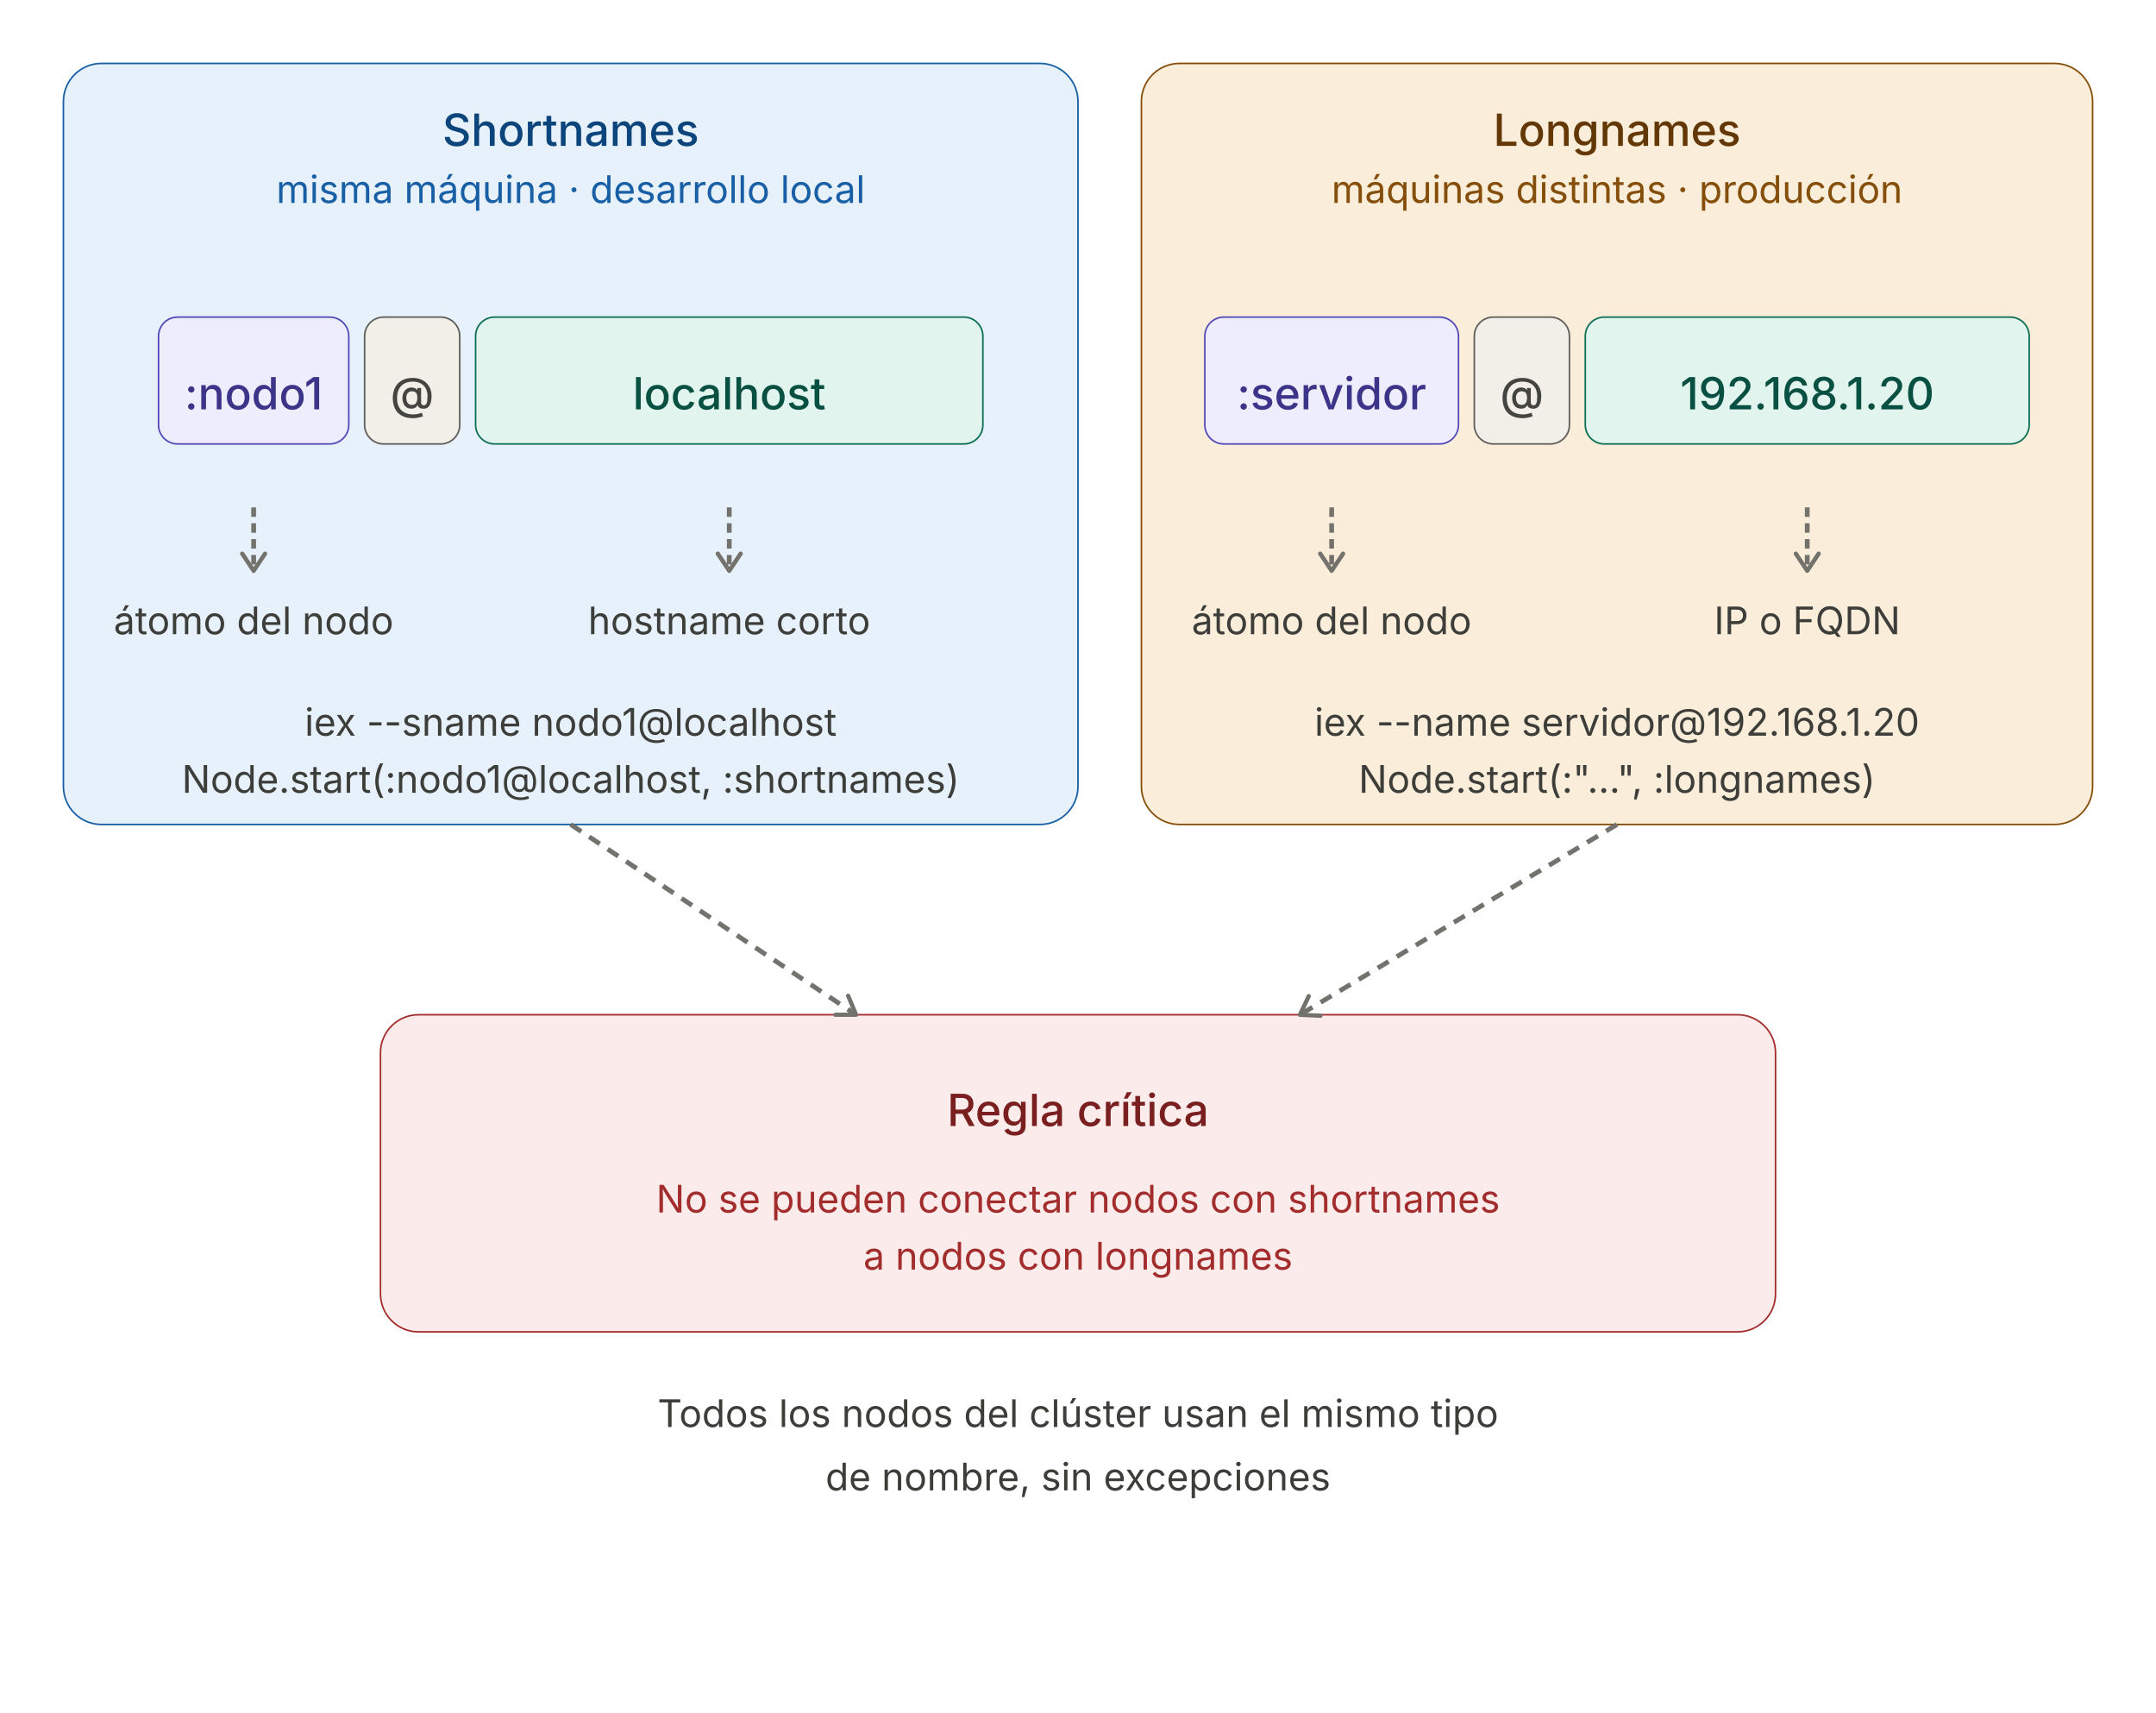
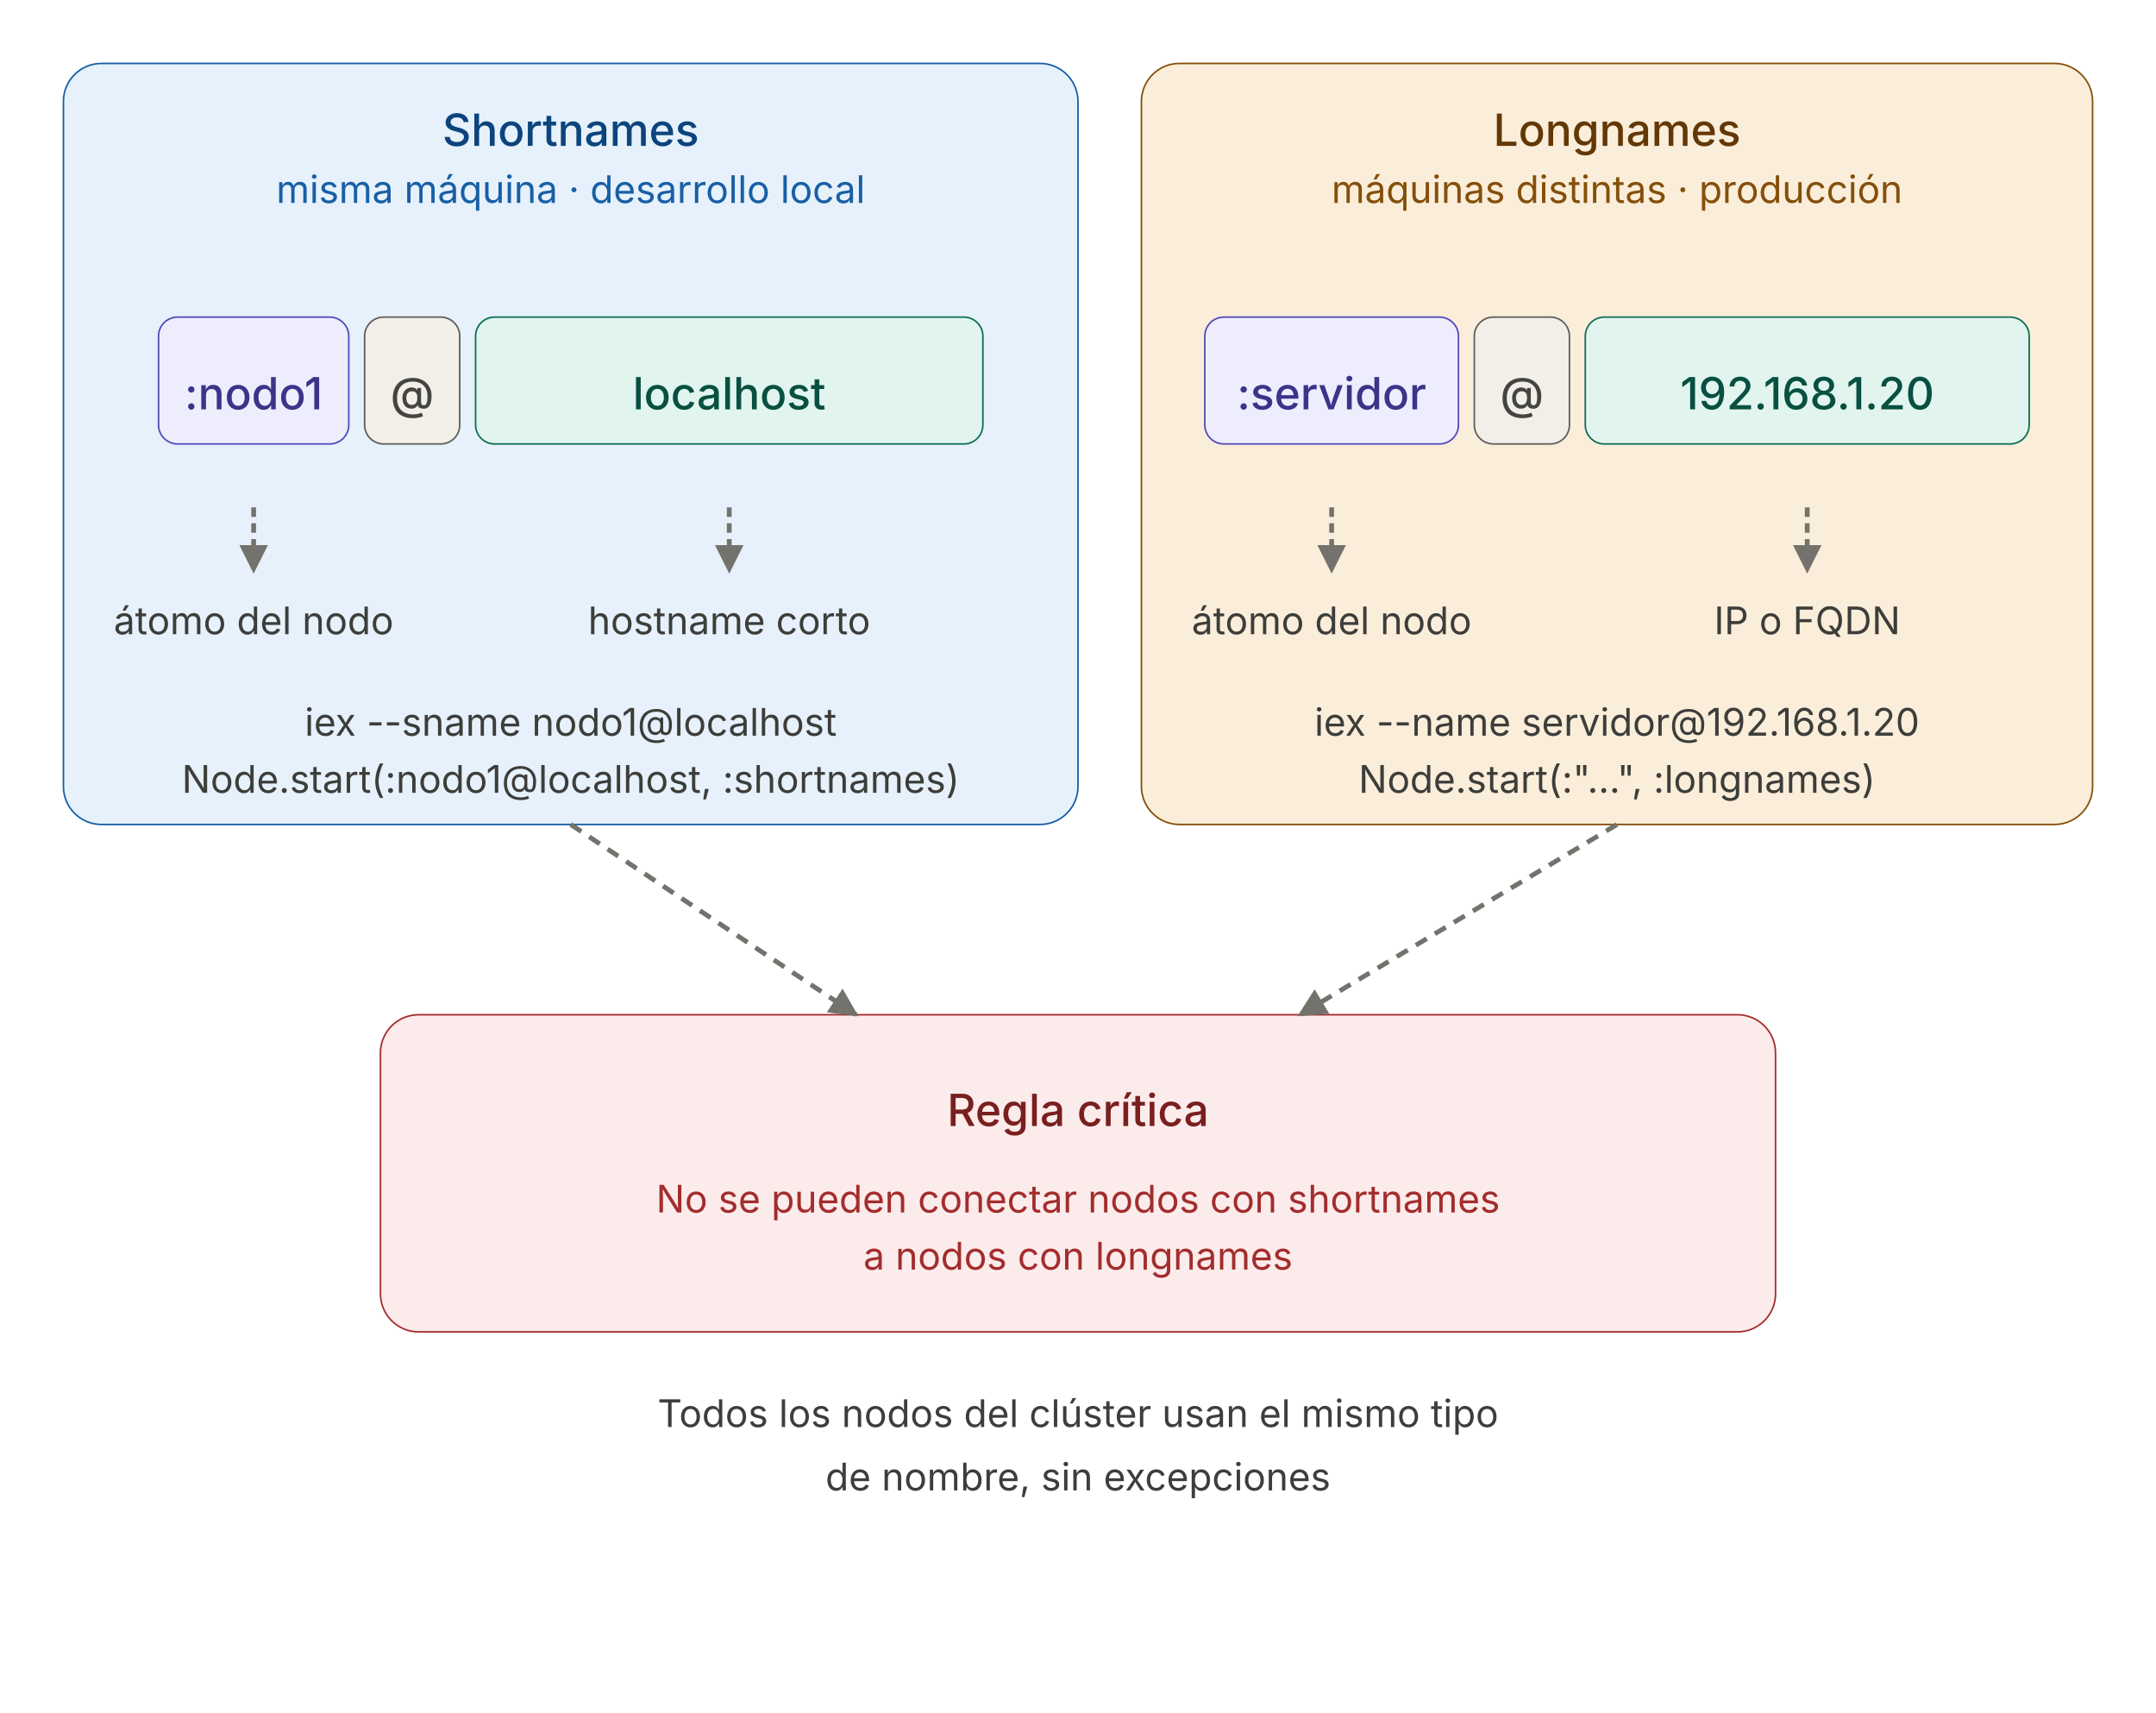
<svg xmlns="http://www.w3.org/2000/svg" width="100%" viewBox="0 0 680 540" role="img" style="">
  <defs>
-     <marker id="arrow" viewBox="0 0 10 10" refX="8" refY="5" markerWidth="6" markerHeight="6" orient="auto-start-reverse">
-       <path d="M2 1L8 5L2 9" fill="none" stroke="context-stroke" stroke-width="1.5" stroke-linecap="round" stroke-linejoin="round" />
+     <marker id="arrow-c1" viewBox="0 0 10 10" refX="9" refY="5" markerWidth="9" markerHeight="9" markerUnits="userSpaceOnUse" orient="auto">
+       <path d="M0 0L10 5L0 10z" fill="rgb(115, 114, 108)" />
    </marker>
  </defs>
  <g style="fill:rgb(0, 0, 0);stroke:none;color:rgb(0, 0, 0);stroke-width:1px;stroke-linecap:butt;stroke-linejoin:miter;opacity:1;font-family:&quot;Anthropic Sans&quot;, -apple-system, BlinkMacSystemFont, &quot;Segoe UI&quot;, sans-serif;font-size:16px;font-weight:400;text-anchor:start;dominant-baseline:auto">
    <rect x="20" y="20" width="320" height="240" rx="12" stroke-width="0.5" style="fill:rgb(230, 241, 251);stroke:rgb(24, 95, 165);color:rgb(0, 0, 0);stroke-width:0.5px;stroke-linecap:butt;stroke-linejoin:miter;opacity:1;font-family:&quot;Anthropic Sans&quot;, -apple-system, BlinkMacSystemFont, &quot;Segoe UI&quot;, sans-serif;font-size:16px;font-weight:400;text-anchor:start;dominant-baseline:auto" />
    <text x="180" y="46" text-anchor="middle" style="fill:rgb(12, 68, 124);stroke:none;color:rgb(0, 0, 0);stroke-width:1px;stroke-linecap:butt;stroke-linejoin:miter;opacity:1;font-family:&quot;Anthropic Sans&quot;, -apple-system, BlinkMacSystemFont, &quot;Segoe UI&quot;, sans-serif;font-size:14px;font-weight:500;text-anchor:middle;dominant-baseline:auto">Shortnames</text>
    <text x="180" y="64" text-anchor="middle" style="fill:rgb(24, 95, 165);stroke:none;color:rgb(0, 0, 0);stroke-width:1px;stroke-linecap:butt;stroke-linejoin:miter;opacity:1;font-family:&quot;Anthropic Sans&quot;, -apple-system, BlinkMacSystemFont, &quot;Segoe UI&quot;, sans-serif;font-size:12px;font-weight:400;text-anchor:middle;dominant-baseline:auto">misma máquina · desarrollo local</text>
  </g>
  <g style="fill:rgb(0, 0, 0);stroke:none;color:rgb(0, 0, 0);stroke-width:1px;stroke-linecap:butt;stroke-linejoin:miter;opacity:1;font-family:&quot;Anthropic Sans&quot;, -apple-system, BlinkMacSystemFont, &quot;Segoe UI&quot;, sans-serif;font-size:16px;font-weight:400;text-anchor:start;dominant-baseline:auto">
    <rect x="50" y="100" width="60" height="40" rx="6" stroke-width="0.5" style="fill:rgb(238, 237, 254);stroke:rgb(83, 74, 183);color:rgb(0, 0, 0);stroke-width:0.5px;stroke-linecap:butt;stroke-linejoin:miter;opacity:1;font-family:&quot;Anthropic Sans&quot;, -apple-system, BlinkMacSystemFont, &quot;Segoe UI&quot;, sans-serif;font-size:16px;font-weight:400;text-anchor:start;dominant-baseline:auto" />
    <text x="80" y="124" text-anchor="middle" dominant-baseline="central" style="fill:rgb(60, 52, 137);stroke:none;color:rgb(0, 0, 0);stroke-width:1px;stroke-linecap:butt;stroke-linejoin:miter;opacity:1;font-family:&quot;Anthropic Sans&quot;, -apple-system, BlinkMacSystemFont, &quot;Segoe UI&quot;, sans-serif;font-size:14px;font-weight:500;text-anchor:middle;dominant-baseline:central">:nodo1</text>
  </g>
  <g style="fill:rgb(0, 0, 0);stroke:none;color:rgb(0, 0, 0);stroke-width:1px;stroke-linecap:butt;stroke-linejoin:miter;opacity:1;font-family:&quot;Anthropic Sans&quot;, -apple-system, BlinkMacSystemFont, &quot;Segoe UI&quot;, sans-serif;font-size:16px;font-weight:400;text-anchor:start;dominant-baseline:auto">
    <rect x="115" y="100" width="30" height="40" rx="6" stroke-width="0.5" style="fill:rgb(241, 239, 232);stroke:rgb(95, 94, 90);color:rgb(0, 0, 0);stroke-width:0.5px;stroke-linecap:butt;stroke-linejoin:miter;opacity:1;font-family:&quot;Anthropic Sans&quot;, -apple-system, BlinkMacSystemFont, &quot;Segoe UI&quot;, sans-serif;font-size:16px;font-weight:400;text-anchor:start;dominant-baseline:auto" />
    <text x="130" y="124" text-anchor="middle" dominant-baseline="central" style="fill:rgb(68, 68, 65);stroke:none;color:rgb(0, 0, 0);stroke-width:1px;stroke-linecap:butt;stroke-linejoin:miter;opacity:1;font-family:&quot;Anthropic Sans&quot;, -apple-system, BlinkMacSystemFont, &quot;Segoe UI&quot;, sans-serif;font-size:14px;font-weight:500;text-anchor:middle;dominant-baseline:central">@</text>
  </g>
  <g style="fill:rgb(0, 0, 0);stroke:none;color:rgb(0, 0, 0);stroke-width:1px;stroke-linecap:butt;stroke-linejoin:miter;opacity:1;font-family:&quot;Anthropic Sans&quot;, -apple-system, BlinkMacSystemFont, &quot;Segoe UI&quot;, sans-serif;font-size:16px;font-weight:400;text-anchor:start;dominant-baseline:auto">
    <rect x="150" y="100" width="160" height="40" rx="6" stroke-width="0.5" style="fill:rgb(225, 245, 238);stroke:rgb(15, 110, 86);color:rgb(0, 0, 0);stroke-width:0.5px;stroke-linecap:butt;stroke-linejoin:miter;opacity:1;font-family:&quot;Anthropic Sans&quot;, -apple-system, BlinkMacSystemFont, &quot;Segoe UI&quot;, sans-serif;font-size:16px;font-weight:400;text-anchor:start;dominant-baseline:auto" />
    <text x="230" y="124" text-anchor="middle" dominant-baseline="central" style="fill:rgb(8, 80, 65);stroke:none;color:rgb(0, 0, 0);stroke-width:1px;stroke-linecap:butt;stroke-linejoin:miter;opacity:1;font-family:&quot;Anthropic Sans&quot;, -apple-system, BlinkMacSystemFont, &quot;Segoe UI&quot;, sans-serif;font-size:14px;font-weight:500;text-anchor:middle;dominant-baseline:central">localhost</text>
  </g>
-   <line x1="80" y1="160" x2="80" y2="180" marker-end="url(#arrow)" stroke-dasharray="3 2" style="fill:none;stroke:rgb(115, 114, 108);color:rgb(0, 0, 0);stroke-width:1.5px;stroke-dasharray:3px, 2px;stroke-linecap:butt;stroke-linejoin:miter;opacity:1;font-family:&quot;Anthropic Sans&quot;, -apple-system, BlinkMacSystemFont, &quot;Segoe UI&quot;, sans-serif;font-size:16px;font-weight:400;text-anchor:start;dominant-baseline:auto" />
+   <line x1="80" y1="160" x2="80" y2="180" marker-end="url(#arrow-c1)" stroke-dasharray="3 2" style="fill:none;stroke:rgb(115, 114, 108);color:rgb(0, 0, 0);stroke-width:1.5px;stroke-dasharray:3px, 2px;stroke-linecap:butt;stroke-linejoin:miter;opacity:1;font-family:&quot;Anthropic Sans&quot;, -apple-system, BlinkMacSystemFont, &quot;Segoe UI&quot;, sans-serif;font-size:16px;font-weight:400;text-anchor:start;dominant-baseline:auto" />
  <text x="80" y="200" text-anchor="middle" style="fill:rgb(61, 61, 58);stroke:none;color:rgb(0, 0, 0);stroke-width:1px;stroke-linecap:butt;stroke-linejoin:miter;opacity:1;font-family:&quot;Anthropic Sans&quot;, -apple-system, BlinkMacSystemFont, &quot;Segoe UI&quot;, sans-serif;font-size:12px;font-weight:400;text-anchor:middle;dominant-baseline:auto">átomo del nodo</text>
-   <line x1="230" y1="160" x2="230" y2="180" marker-end="url(#arrow)" stroke-dasharray="3 2" style="fill:none;stroke:rgb(115, 114, 108);color:rgb(0, 0, 0);stroke-width:1.5px;stroke-dasharray:3px, 2px;stroke-linecap:butt;stroke-linejoin:miter;opacity:1;font-family:&quot;Anthropic Sans&quot;, -apple-system, BlinkMacSystemFont, &quot;Segoe UI&quot;, sans-serif;font-size:16px;font-weight:400;text-anchor:start;dominant-baseline:auto" />
+   <line x1="230" y1="160" x2="230" y2="180" marker-end="url(#arrow-c1)" stroke-dasharray="3 2" style="fill:none;stroke:rgb(115, 114, 108);color:rgb(0, 0, 0);stroke-width:1.5px;stroke-dasharray:3px, 2px;stroke-linecap:butt;stroke-linejoin:miter;opacity:1;font-family:&quot;Anthropic Sans&quot;, -apple-system, BlinkMacSystemFont, &quot;Segoe UI&quot;, sans-serif;font-size:16px;font-weight:400;text-anchor:start;dominant-baseline:auto" />
  <text x="230" y="200" text-anchor="middle" style="fill:rgb(61, 61, 58);stroke:none;color:rgb(0, 0, 0);stroke-width:1px;stroke-linecap:butt;stroke-linejoin:miter;opacity:1;font-family:&quot;Anthropic Sans&quot;, -apple-system, BlinkMacSystemFont, &quot;Segoe UI&quot;, sans-serif;font-size:12px;font-weight:400;text-anchor:middle;dominant-baseline:auto">hostname corto</text>
  <text x="180" y="232" text-anchor="middle" style="fill:rgb(61, 61, 58);stroke:none;color:rgb(0, 0, 0);stroke-width:1px;stroke-linecap:butt;stroke-linejoin:miter;opacity:1;font-family:&quot;Anthropic Sans&quot;, -apple-system, BlinkMacSystemFont, &quot;Segoe UI&quot;, sans-serif;font-size:12px;font-weight:400;text-anchor:middle;dominant-baseline:auto">iex --sname nodo1@localhost</text>
  <text x="180" y="250" text-anchor="middle" style="fill:rgb(61, 61, 58);stroke:none;color:rgb(0, 0, 0);stroke-width:1px;stroke-linecap:butt;stroke-linejoin:miter;opacity:1;font-family:&quot;Anthropic Sans&quot;, -apple-system, BlinkMacSystemFont, &quot;Segoe UI&quot;, sans-serif;font-size:12px;font-weight:400;text-anchor:middle;dominant-baseline:auto">Node.start(:nodo1@localhost, :shortnames)</text>
  <g style="fill:rgb(0, 0, 0);stroke:none;color:rgb(0, 0, 0);stroke-width:1px;stroke-linecap:butt;stroke-linejoin:miter;opacity:1;font-family:&quot;Anthropic Sans&quot;, -apple-system, BlinkMacSystemFont, &quot;Segoe UI&quot;, sans-serif;font-size:16px;font-weight:400;text-anchor:start;dominant-baseline:auto">
    <rect x="360" y="20" width="300" height="240" rx="12" stroke-width="0.5" style="fill:rgb(250, 238, 218);stroke:rgb(133, 79, 11);color:rgb(0, 0, 0);stroke-width:0.5px;stroke-linecap:butt;stroke-linejoin:miter;opacity:1;font-family:&quot;Anthropic Sans&quot;, -apple-system, BlinkMacSystemFont, &quot;Segoe UI&quot;, sans-serif;font-size:16px;font-weight:400;text-anchor:start;dominant-baseline:auto" />
    <text x="510" y="46" text-anchor="middle" style="fill:rgb(99, 56, 6);stroke:none;color:rgb(0, 0, 0);stroke-width:1px;stroke-linecap:butt;stroke-linejoin:miter;opacity:1;font-family:&quot;Anthropic Sans&quot;, -apple-system, BlinkMacSystemFont, &quot;Segoe UI&quot;, sans-serif;font-size:14px;font-weight:500;text-anchor:middle;dominant-baseline:auto">Longnames</text>
    <text x="510" y="64" text-anchor="middle" style="fill:rgb(133, 79, 11);stroke:none;color:rgb(0, 0, 0);stroke-width:1px;stroke-linecap:butt;stroke-linejoin:miter;opacity:1;font-family:&quot;Anthropic Sans&quot;, -apple-system, BlinkMacSystemFont, &quot;Segoe UI&quot;, sans-serif;font-size:12px;font-weight:400;text-anchor:middle;dominant-baseline:auto">máquinas distintas · producción</text>
  </g>
  <g style="fill:rgb(0, 0, 0);stroke:none;color:rgb(0, 0, 0);stroke-width:1px;stroke-linecap:butt;stroke-linejoin:miter;opacity:1;font-family:&quot;Anthropic Sans&quot;, -apple-system, BlinkMacSystemFont, &quot;Segoe UI&quot;, sans-serif;font-size:16px;font-weight:400;text-anchor:start;dominant-baseline:auto">
    <rect x="380" y="100" width="80" height="40" rx="6" stroke-width="0.5" style="fill:rgb(238, 237, 254);stroke:rgb(83, 74, 183);color:rgb(0, 0, 0);stroke-width:0.5px;stroke-linecap:butt;stroke-linejoin:miter;opacity:1;font-family:&quot;Anthropic Sans&quot;, -apple-system, BlinkMacSystemFont, &quot;Segoe UI&quot;, sans-serif;font-size:16px;font-weight:400;text-anchor:start;dominant-baseline:auto" />
    <text x="420" y="124" text-anchor="middle" dominant-baseline="central" style="fill:rgb(60, 52, 137);stroke:none;color:rgb(0, 0, 0);stroke-width:1px;stroke-linecap:butt;stroke-linejoin:miter;opacity:1;font-family:&quot;Anthropic Sans&quot;, -apple-system, BlinkMacSystemFont, &quot;Segoe UI&quot;, sans-serif;font-size:14px;font-weight:500;text-anchor:middle;dominant-baseline:central">:servidor</text>
  </g>
  <g style="fill:rgb(0, 0, 0);stroke:none;color:rgb(0, 0, 0);stroke-width:1px;stroke-linecap:butt;stroke-linejoin:miter;opacity:1;font-family:&quot;Anthropic Sans&quot;, -apple-system, BlinkMacSystemFont, &quot;Segoe UI&quot;, sans-serif;font-size:16px;font-weight:400;text-anchor:start;dominant-baseline:auto">
    <rect x="465" y="100" width="30" height="40" rx="6" stroke-width="0.5" style="fill:rgb(241, 239, 232);stroke:rgb(95, 94, 90);color:rgb(0, 0, 0);stroke-width:0.5px;stroke-linecap:butt;stroke-linejoin:miter;opacity:1;font-family:&quot;Anthropic Sans&quot;, -apple-system, BlinkMacSystemFont, &quot;Segoe UI&quot;, sans-serif;font-size:16px;font-weight:400;text-anchor:start;dominant-baseline:auto" />
    <text x="480" y="124" text-anchor="middle" dominant-baseline="central" style="fill:rgb(68, 68, 65);stroke:none;color:rgb(0, 0, 0);stroke-width:1px;stroke-linecap:butt;stroke-linejoin:miter;opacity:1;font-family:&quot;Anthropic Sans&quot;, -apple-system, BlinkMacSystemFont, &quot;Segoe UI&quot;, sans-serif;font-size:14px;font-weight:500;text-anchor:middle;dominant-baseline:central">@</text>
  </g>
  <g style="fill:rgb(0, 0, 0);stroke:none;color:rgb(0, 0, 0);stroke-width:1px;stroke-linecap:butt;stroke-linejoin:miter;opacity:1;font-family:&quot;Anthropic Sans&quot;, -apple-system, BlinkMacSystemFont, &quot;Segoe UI&quot;, sans-serif;font-size:16px;font-weight:400;text-anchor:start;dominant-baseline:auto">
    <rect x="500" y="100" width="140" height="40" rx="6" stroke-width="0.5" style="fill:rgb(225, 245, 238);stroke:rgb(15, 110, 86);color:rgb(0, 0, 0);stroke-width:0.5px;stroke-linecap:butt;stroke-linejoin:miter;opacity:1;font-family:&quot;Anthropic Sans&quot;, -apple-system, BlinkMacSystemFont, &quot;Segoe UI&quot;, sans-serif;font-size:16px;font-weight:400;text-anchor:start;dominant-baseline:auto" />
    <text x="570" y="124" text-anchor="middle" dominant-baseline="central" style="fill:rgb(8, 80, 65);stroke:none;color:rgb(0, 0, 0);stroke-width:1px;stroke-linecap:butt;stroke-linejoin:miter;opacity:1;font-family:&quot;Anthropic Sans&quot;, -apple-system, BlinkMacSystemFont, &quot;Segoe UI&quot;, sans-serif;font-size:14px;font-weight:500;text-anchor:middle;dominant-baseline:central">192.168.1.20</text>
  </g>
-   <line x1="420" y1="160" x2="420" y2="180" marker-end="url(#arrow)" stroke-dasharray="3 2" style="fill:none;stroke:rgb(115, 114, 108);color:rgb(0, 0, 0);stroke-width:1.5px;stroke-dasharray:3px, 2px;stroke-linecap:butt;stroke-linejoin:miter;opacity:1;font-family:&quot;Anthropic Sans&quot;, -apple-system, BlinkMacSystemFont, &quot;Segoe UI&quot;, sans-serif;font-size:16px;font-weight:400;text-anchor:start;dominant-baseline:auto" />
+   <line x1="420" y1="160" x2="420" y2="180" marker-end="url(#arrow-c1)" stroke-dasharray="3 2" style="fill:none;stroke:rgb(115, 114, 108);color:rgb(0, 0, 0);stroke-width:1.5px;stroke-dasharray:3px, 2px;stroke-linecap:butt;stroke-linejoin:miter;opacity:1;font-family:&quot;Anthropic Sans&quot;, -apple-system, BlinkMacSystemFont, &quot;Segoe UI&quot;, sans-serif;font-size:16px;font-weight:400;text-anchor:start;dominant-baseline:auto" />
  <text x="420" y="200" text-anchor="middle" style="fill:rgb(61, 61, 58);stroke:none;color:rgb(0, 0, 0);stroke-width:1px;stroke-linecap:butt;stroke-linejoin:miter;opacity:1;font-family:&quot;Anthropic Sans&quot;, -apple-system, BlinkMacSystemFont, &quot;Segoe UI&quot;, sans-serif;font-size:12px;font-weight:400;text-anchor:middle;dominant-baseline:auto">átomo del nodo</text>
-   <line x1="570" y1="160" x2="570" y2="180" marker-end="url(#arrow)" stroke-dasharray="3 2" style="fill:none;stroke:rgb(115, 114, 108);color:rgb(0, 0, 0);stroke-width:1.5px;stroke-dasharray:3px, 2px;stroke-linecap:butt;stroke-linejoin:miter;opacity:1;font-family:&quot;Anthropic Sans&quot;, -apple-system, BlinkMacSystemFont, &quot;Segoe UI&quot;, sans-serif;font-size:16px;font-weight:400;text-anchor:start;dominant-baseline:auto" />
+   <line x1="570" y1="160" x2="570" y2="180" marker-end="url(#arrow-c1)" stroke-dasharray="3 2" style="fill:none;stroke:rgb(115, 114, 108);color:rgb(0, 0, 0);stroke-width:1.5px;stroke-dasharray:3px, 2px;stroke-linecap:butt;stroke-linejoin:miter;opacity:1;font-family:&quot;Anthropic Sans&quot;, -apple-system, BlinkMacSystemFont, &quot;Segoe UI&quot;, sans-serif;font-size:16px;font-weight:400;text-anchor:start;dominant-baseline:auto" />
  <text x="570" y="200" text-anchor="middle" style="fill:rgb(61, 61, 58);stroke:none;color:rgb(0, 0, 0);stroke-width:1px;stroke-linecap:butt;stroke-linejoin:miter;opacity:1;font-family:&quot;Anthropic Sans&quot;, -apple-system, BlinkMacSystemFont, &quot;Segoe UI&quot;, sans-serif;font-size:12px;font-weight:400;text-anchor:middle;dominant-baseline:auto">IP o FQDN</text>
  <text x="510" y="232" text-anchor="middle" style="fill:rgb(61, 61, 58);stroke:none;color:rgb(0, 0, 0);stroke-width:1px;stroke-linecap:butt;stroke-linejoin:miter;opacity:1;font-family:&quot;Anthropic Sans&quot;, -apple-system, BlinkMacSystemFont, &quot;Segoe UI&quot;, sans-serif;font-size:12px;font-weight:400;text-anchor:middle;dominant-baseline:auto">iex --name servidor@192.168.1.20</text>
  <text x="510" y="250" text-anchor="middle" style="fill:rgb(61, 61, 58);stroke:none;color:rgb(0, 0, 0);stroke-width:1px;stroke-linecap:butt;stroke-linejoin:miter;opacity:1;font-family:&quot;Anthropic Sans&quot;, -apple-system, BlinkMacSystemFont, &quot;Segoe UI&quot;, sans-serif;font-size:12px;font-weight:400;text-anchor:middle;dominant-baseline:auto">Node.start(:"...", :longnames)</text>
  <g style="fill:rgb(0, 0, 0);stroke:none;color:rgb(0, 0, 0);stroke-width:1px;stroke-linecap:butt;stroke-linejoin:miter;opacity:1;font-family:&quot;Anthropic Sans&quot;, -apple-system, BlinkMacSystemFont, &quot;Segoe UI&quot;, sans-serif;font-size:16px;font-weight:400;text-anchor:start;dominant-baseline:auto">
    <rect x="120" y="320" width="440" height="100" rx="12" stroke-width="0.5" style="fill:rgb(252, 235, 235);stroke:rgb(163, 45, 45);color:rgb(0, 0, 0);stroke-width:0.5px;stroke-linecap:butt;stroke-linejoin:miter;opacity:1;font-family:&quot;Anthropic Sans&quot;, -apple-system, BlinkMacSystemFont, &quot;Segoe UI&quot;, sans-serif;font-size:16px;font-weight:400;text-anchor:start;dominant-baseline:auto" />
    <text x="340" y="350" text-anchor="middle" dominant-baseline="central" style="fill:rgb(121, 31, 31);stroke:none;color:rgb(0, 0, 0);stroke-width:1px;stroke-linecap:butt;stroke-linejoin:miter;opacity:1;font-family:&quot;Anthropic Sans&quot;, -apple-system, BlinkMacSystemFont, &quot;Segoe UI&quot;, sans-serif;font-size:14px;font-weight:500;text-anchor:middle;dominant-baseline:central">Regla crítica</text>
    <text x="340" y="378" text-anchor="middle" dominant-baseline="central" style="fill:rgb(163, 45, 45);stroke:none;color:rgb(0, 0, 0);stroke-width:1px;stroke-linecap:butt;stroke-linejoin:miter;opacity:1;font-family:&quot;Anthropic Sans&quot;, -apple-system, BlinkMacSystemFont, &quot;Segoe UI&quot;, sans-serif;font-size:12px;font-weight:400;text-anchor:middle;dominant-baseline:central">No se pueden conectar nodos con shortnames</text>
    <text x="340" y="396" text-anchor="middle" dominant-baseline="central" style="fill:rgb(163, 45, 45);stroke:none;color:rgb(0, 0, 0);stroke-width:1px;stroke-linecap:butt;stroke-linejoin:miter;opacity:1;font-family:&quot;Anthropic Sans&quot;, -apple-system, BlinkMacSystemFont, &quot;Segoe UI&quot;, sans-serif;font-size:12px;font-weight:400;text-anchor:middle;dominant-baseline:central">a nodos con longnames</text>
  </g>
-   <line x1="180" y1="260" x2="270" y2="320" marker-end="url(#arrow)" stroke="#A32D2D" stroke-dasharray="4 3" style="fill:none;stroke:rgb(115, 114, 108);color:rgb(0, 0, 0);stroke-width:1.5px;stroke-dasharray:4px, 3px;stroke-linecap:butt;stroke-linejoin:miter;opacity:1;font-family:&quot;Anthropic Sans&quot;, -apple-system, BlinkMacSystemFont, &quot;Segoe UI&quot;, sans-serif;font-size:16px;font-weight:400;text-anchor:start;dominant-baseline:auto" />
-   <line x1="510" y1="260" x2="410" y2="320" marker-end="url(#arrow)" stroke="#A32D2D" stroke-dasharray="4 3" style="fill:none;stroke:rgb(115, 114, 108);color:rgb(0, 0, 0);stroke-width:1.5px;stroke-dasharray:4px, 3px;stroke-linecap:butt;stroke-linejoin:miter;opacity:1;font-family:&quot;Anthropic Sans&quot;, -apple-system, BlinkMacSystemFont, &quot;Segoe UI&quot;, sans-serif;font-size:16px;font-weight:400;text-anchor:start;dominant-baseline:auto" />
+   <line x1="180" y1="260" x2="270" y2="320" marker-end="url(#arrow-c1)" stroke="#A32D2D" stroke-dasharray="4 3" style="fill:none;stroke:rgb(115, 114, 108);color:rgb(0, 0, 0);stroke-width:1.5px;stroke-dasharray:4px, 3px;stroke-linecap:butt;stroke-linejoin:miter;opacity:1;font-family:&quot;Anthropic Sans&quot;, -apple-system, BlinkMacSystemFont, &quot;Segoe UI&quot;, sans-serif;font-size:16px;font-weight:400;text-anchor:start;dominant-baseline:auto" />
+   <line x1="510" y1="260" x2="410" y2="320" marker-end="url(#arrow-c1)" stroke="#A32D2D" stroke-dasharray="4 3" style="fill:none;stroke:rgb(115, 114, 108);color:rgb(0, 0, 0);stroke-width:1.5px;stroke-dasharray:4px, 3px;stroke-linecap:butt;stroke-linejoin:miter;opacity:1;font-family:&quot;Anthropic Sans&quot;, -apple-system, BlinkMacSystemFont, &quot;Segoe UI&quot;, sans-serif;font-size:16px;font-weight:400;text-anchor:start;dominant-baseline:auto" />
  <text x="340" y="450" text-anchor="middle" style="fill:rgb(61, 61, 58);stroke:none;color:rgb(0, 0, 0);stroke-width:1px;stroke-linecap:butt;stroke-linejoin:miter;opacity:1;font-family:&quot;Anthropic Sans&quot;, -apple-system, BlinkMacSystemFont, &quot;Segoe UI&quot;, sans-serif;font-size:12px;font-weight:400;text-anchor:middle;dominant-baseline:auto">Todos los nodos del clúster usan el mismo tipo</text>
  <text x="340" y="470" text-anchor="middle" style="fill:rgb(61, 61, 58);stroke:none;color:rgb(0, 0, 0);stroke-width:1px;stroke-linecap:butt;stroke-linejoin:miter;opacity:1;font-family:&quot;Anthropic Sans&quot;, -apple-system, BlinkMacSystemFont, &quot;Segoe UI&quot;, sans-serif;font-size:12px;font-weight:400;text-anchor:middle;dominant-baseline:auto">de nombre, sin excepciones</text>
</svg>
